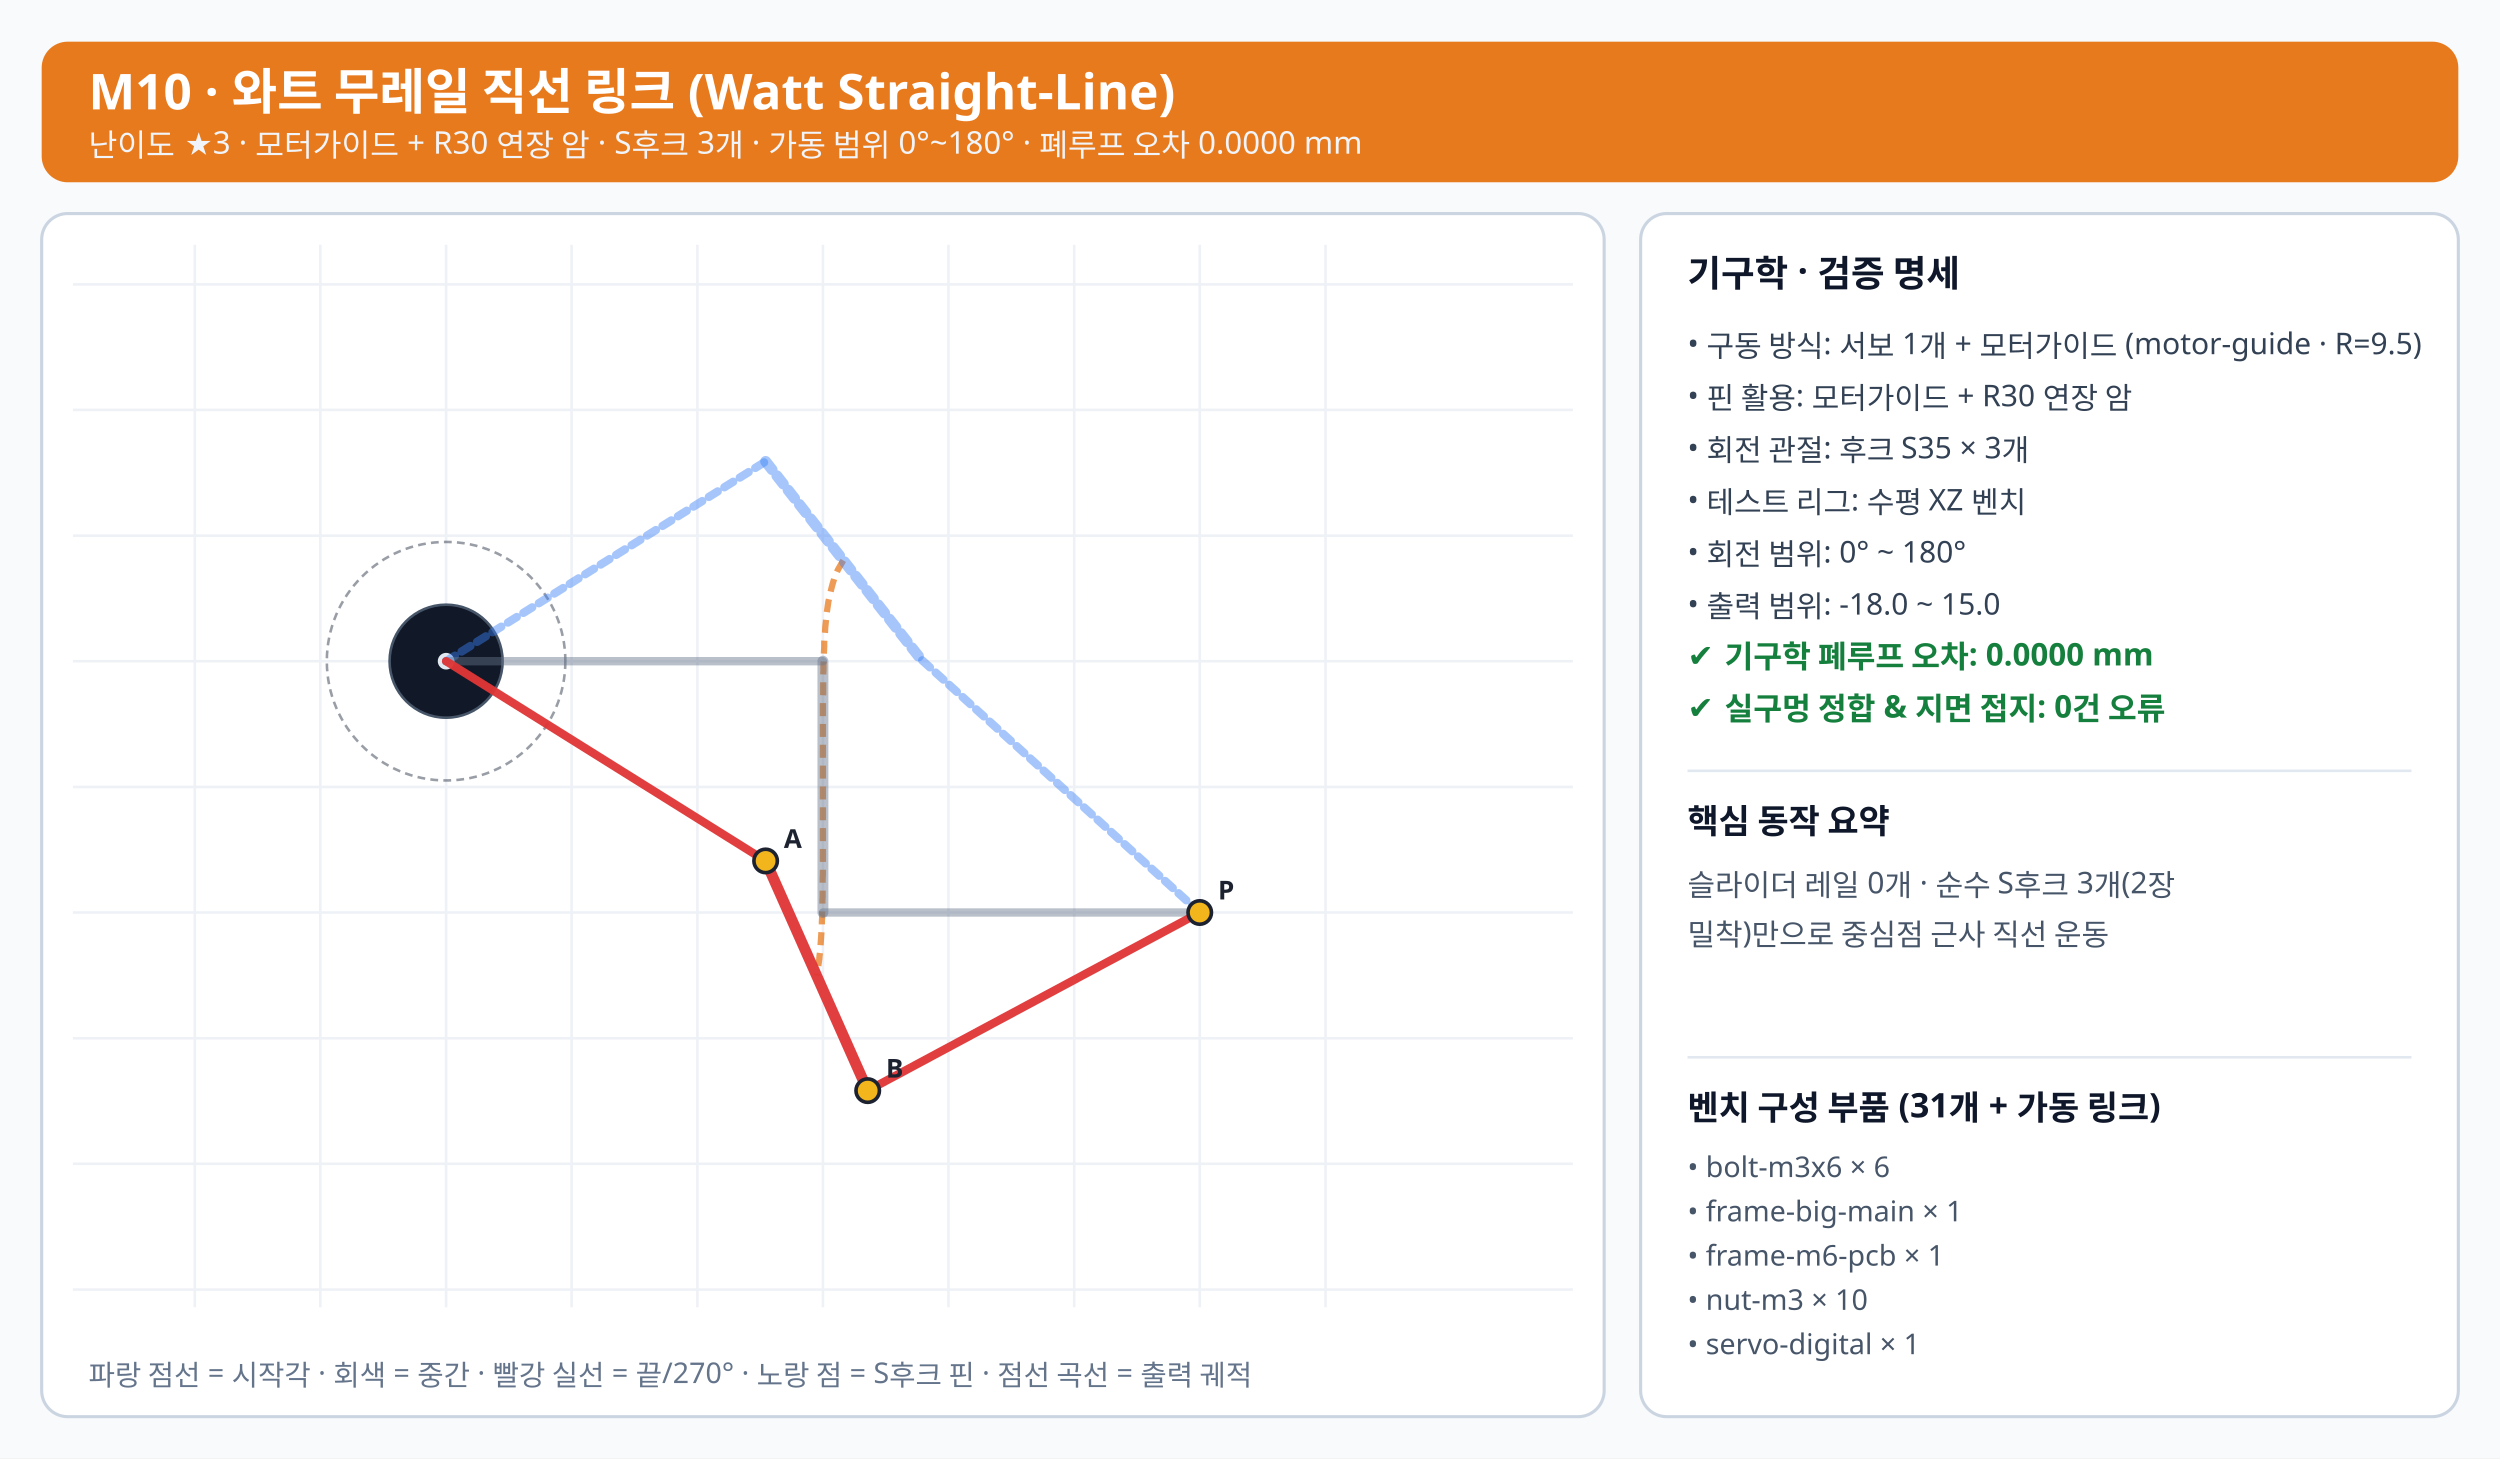
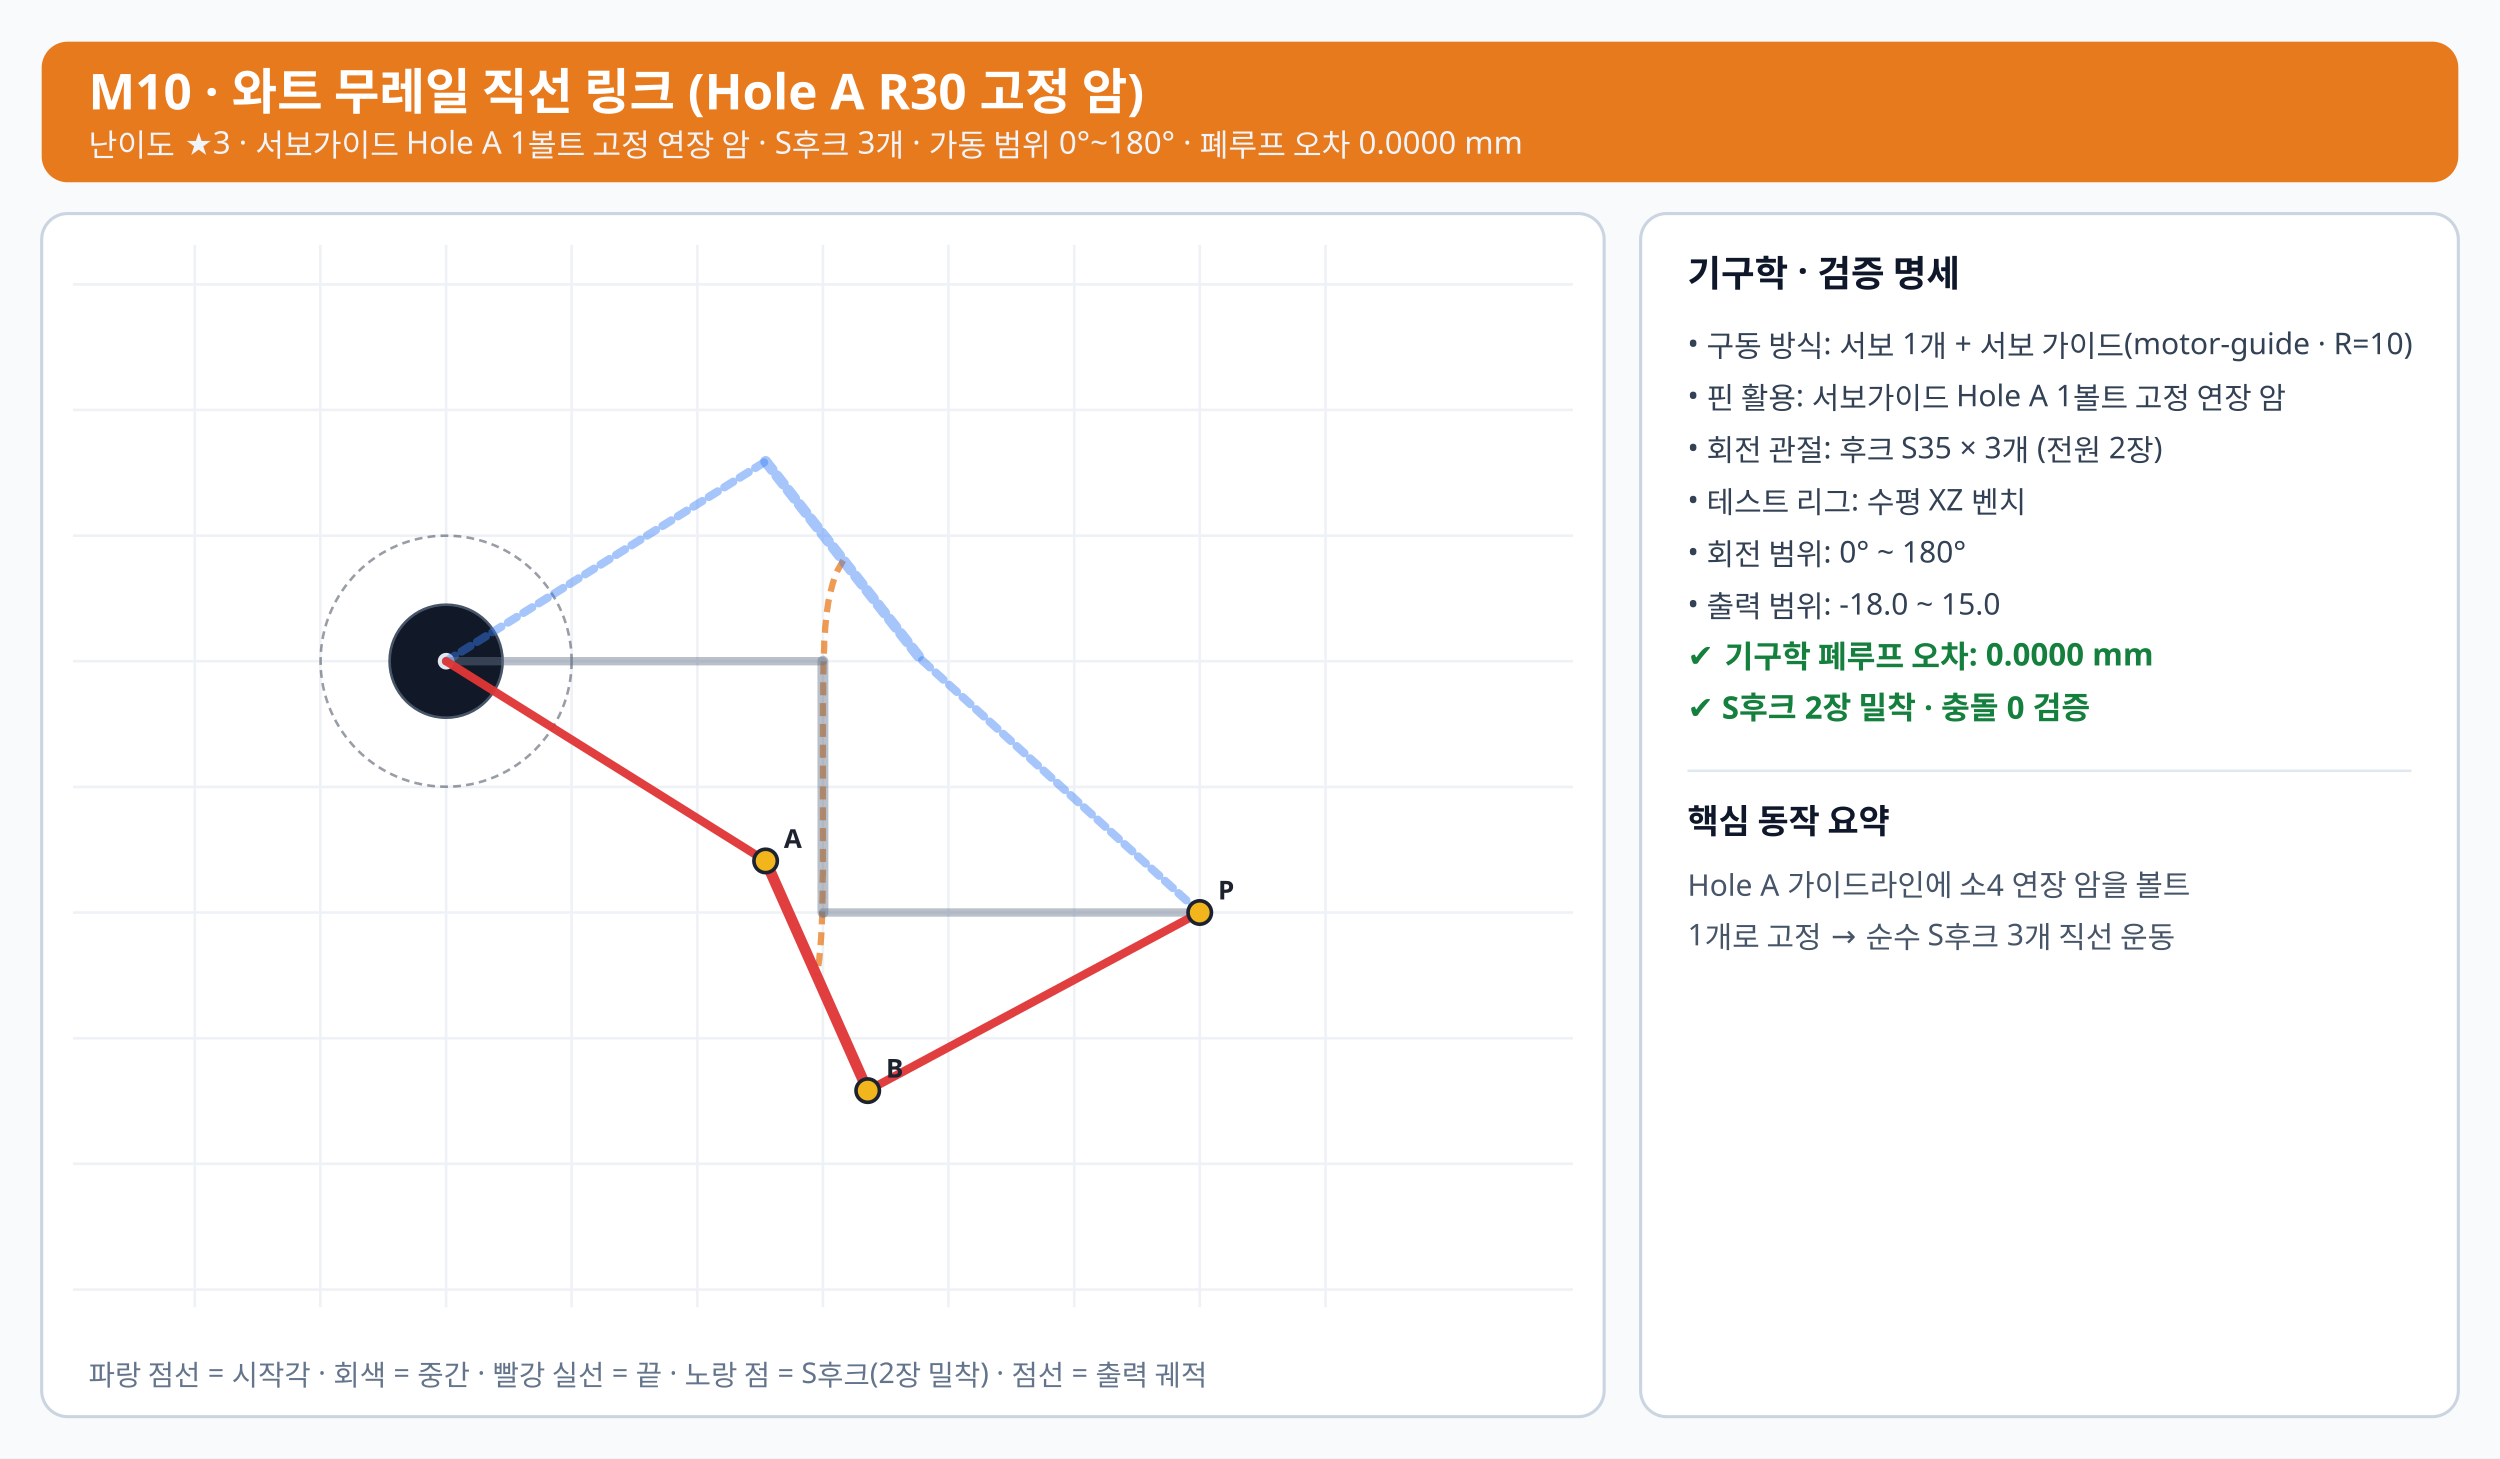
<svg xmlns="http://www.w3.org/2000/svg" viewBox="0 0 960 560" font-family="Pretendard,Apple SD Gothic Neo,sans-serif">
  <rect width="960" height="560" fill="#f8fafc" />
  <rect x="16" y="16" width="928" height="54" rx="10" fill="#e87a1e" />
-   <text x="34" y="42" fill="#fff" font-size="19" font-weight="800">M10 · 와트 무레일 직선 링크 (Watt Straight-Line)</text>
-   <text x="34" y="60" fill="#f1f5f9" font-size="12">난이도 ★3 · 모터가이드 + R30 연장 암 · S후크 3개 · 가동 범위 0°~180° · 폐루프 오차 0.0000 mm</text>
+   <text x="34" y="42" fill="#fff" font-size="19" font-weight="800">M10 · 와트 무레일 직선 링크 (Hole A R30 고정 암)</text>
+   <text x="34" y="60" fill="#f1f5f9" font-size="12">난이도 ★3 · 서보가이드 Hole A 1볼트 고정 연장 암 · S후크 3개 · 가동 범위 0°~180° · 폐루프 오차 0.0000 mm</text>
  <rect x="16" y="82" width="600" height="462" rx="10" fill="#fff" stroke="#cbd5e1" stroke-width="1.2" />
  <line x1="74.8" y1="94" x2="74.8" y2="502" stroke="#eef1f6" stroke-width="1" />
  <line x1="123.0" y1="94" x2="123.0" y2="502" stroke="#eef1f6" stroke-width="1" />
  <line x1="171.3" y1="94" x2="171.3" y2="502" stroke="#eef1f6" stroke-width="1" />
  <line x1="219.5" y1="94" x2="219.5" y2="502" stroke="#eef1f6" stroke-width="1" />
  <line x1="267.8" y1="94" x2="267.8" y2="502" stroke="#eef1f6" stroke-width="1" />
  <line x1="316.0" y1="94" x2="316.0" y2="502" stroke="#eef1f6" stroke-width="1" />
  <line x1="364.2" y1="94" x2="364.2" y2="502" stroke="#eef1f6" stroke-width="1" />
  <line x1="412.5" y1="94" x2="412.5" y2="502" stroke="#eef1f6" stroke-width="1" />
  <line x1="460.7" y1="94" x2="460.7" y2="502" stroke="#eef1f6" stroke-width="1" />
  <line x1="509.0" y1="94" x2="509.0" y2="502" stroke="#eef1f6" stroke-width="1" />
  <line x1="28" y1="109.2" x2="604" y2="109.2" stroke="#eef1f6" stroke-width="1" />
  <line x1="28" y1="157.4" x2="604" y2="157.4" stroke="#eef1f6" stroke-width="1" />
  <line x1="28" y1="205.7" x2="604" y2="205.7" stroke="#eef1f6" stroke-width="1" />
  <line x1="28" y1="253.9" x2="604" y2="253.9" stroke="#eef1f6" stroke-width="1" />
  <line x1="28" y1="302.2" x2="604" y2="302.2" stroke="#eef1f6" stroke-width="1" />
  <line x1="28" y1="350.4" x2="604" y2="350.4" stroke="#eef1f6" stroke-width="1" />
  <line x1="28" y1="398.7" x2="604" y2="398.7" stroke="#eef1f6" stroke-width="1" />
  <line x1="28" y1="446.9" x2="604" y2="446.9" stroke="#eef1f6" stroke-width="1" />
  <line x1="28" y1="495.2" x2="604" y2="495.2" stroke="#eef1f6" stroke-width="1" />
-   <circle cx="171.3" cy="253.9" r="45.8" fill="none" stroke="#1e293b" stroke-width="1" stroke-opacity="0.45" stroke-dasharray="3 2" />
+   <circle cx="171.3" cy="253.9" r="48.2" fill="none" stroke="#1e293b" stroke-width="1" stroke-opacity="0.45" stroke-dasharray="3 2" />
  <circle cx="171.3" cy="253.9" r="21.7" fill="#111827" stroke="#475569" stroke-width="1" />
  <circle cx="171.3" cy="253.9" r="3.2" fill="#e2e8f0" />
  <polyline points="323.8,215.2 321.7,218.9 320.5,221.7 319.7,224.3 319.1,226.6 318.6,228.9 318.1,231.0 317.8,233.1 317.5,235.1 317.3,237.1 317.1,239.0 316.9,240.9 316.8,242.8 316.6,244.7 316.5,246.5 316.5,248.4 316.4,250.2 316.3,252.0 316.3,253.8 316.2,255.6 316.2,257.4 316.1,259.2 316.1,261.0 316.1,262.8 316.1,264.6 316.1,266.4 316.0,268.2 316.0,269.9 316.0,271.7 316.0,273.5 316.0,275.3 316.0,277.1 316.0,278.9 316.0,280.6 316.0,282.4 316.0,284.2 316.0,286.0 316.0,287.8 316.0,289.6 316.0,291.4 316.0,293.2 316.0,295.0 316.0,296.8 316.0,298.6 316.0,300.4 316.0,302.2 316.0,304.0 316.0,305.7 316.0,307.5 316.0,309.3 316.0,311.1 316.0,312.9 316.0,314.7 316.0,316.5 316.0,318.3 316.0,320.1 316.0,321.8 316.0,323.6 316.0,325.4 316.0,327.1 316.0,328.9 316.0,330.6 316.0,332.4 316.0,334.1 316.0,335.8 315.9,337.5 315.9,339.2 315.9,340.9 315.9,342.6 315.9,344.2 315.8,345.9 315.8,347.5 315.8,349.1 315.7,350.7 315.7,352.3 315.6,353.9 315.6,355.4 315.5,356.9 315.4,358.4 315.3,359.9 315.2,361.4 315.1,362.8 315.0,364.2 314.9,365.6 314.7,367.0 314.6,368.3 314.4,369.7 314.2,371.0 314.0,372.2 313.8,373.5 313.6,374.7" fill="none" stroke="#e87a1e" stroke-width="2.4" stroke-opacity="0.75" stroke-dasharray="5 3" />
  <line x1="171.3" y1="253.9" x2="294.0" y2="177.2" stroke="#3b82f6" stroke-width="3.2" stroke-linecap="round" stroke-opacity="0.45" stroke-dasharray="4 3" />
  <line x1="294.0" y1="177.2" x2="353.6" y2="253.1" stroke="#3b82f6" stroke-width="4.2" stroke-linecap="round" stroke-opacity="0.45" stroke-dasharray="4 3" />
  <line x1="460.7" y1="350.4" x2="353.6" y2="253.1" stroke="#3b82f6" stroke-width="3.2" stroke-linecap="round" stroke-opacity="0.45" stroke-dasharray="4 3" />
  <line x1="171.3" y1="253.9" x2="316.0" y2="253.9" stroke="#64748b" stroke-width="3.2" stroke-linecap="round" stroke-opacity="0.45" />
  <line x1="316.0" y1="253.9" x2="316.0" y2="350.4" stroke="#64748b" stroke-width="4.2" stroke-linecap="round" stroke-opacity="0.45" />
  <line x1="460.7" y1="350.4" x2="316.0" y2="350.4" stroke="#64748b" stroke-width="3.2" stroke-linecap="round" stroke-opacity="0.45" />
  <line x1="171.3" y1="253.9" x2="294.0" y2="330.6" stroke="#e03636" stroke-width="3.2" stroke-linecap="round" stroke-opacity="0.95" />
  <line x1="294.0" y1="330.6" x2="333.2" y2="418.8" stroke="#e03636" stroke-width="4.2" stroke-linecap="round" stroke-opacity="0.95" />
  <line x1="460.7" y1="350.4" x2="333.2" y2="418.8" stroke="#e03636" stroke-width="3.2" stroke-linecap="round" stroke-opacity="0.95" />
  <circle cx="294.0" cy="330.6" r="4.5" fill="#f2b51c" stroke="#1d2230" stroke-width="1.4" />
  <text x="301.0" y="325.6" font-size="10" font-weight="700" fill="#1d2230">A</text>
  <circle cx="333.2" cy="418.8" r="4.5" fill="#f2b51c" stroke="#1d2230" stroke-width="1.4" />
  <text x="340.2" y="413.8" font-size="10" font-weight="700" fill="#1d2230">B</text>
  <circle cx="460.7" cy="350.4" r="4.5" fill="#f2b51c" stroke="#1d2230" stroke-width="1.4" />
  <text x="467.7" y="345.4" font-size="10" font-weight="700" fill="#1d2230">P</text>
-   <text x="34" y="532" fill="#64748b" font-size="11">파랑 점선 = 시작각 · 회색 = 중간 · 빨강 실선 = 끝/270° · 노랑 점 = S후크 핀 · 점선 곡선 = 출력 궤적</text>
+   <text x="34" y="532" fill="#64748b" font-size="11">파랑 점선 = 시작각 · 회색 = 중간 · 빨강 실선 = 끝 · 노랑 점 = S후크(2장 밀착) · 점선 = 출력 궤적</text>
  <rect x="630" y="82" width="314" height="462" rx="10" fill="#fff" stroke="#cbd5e1" stroke-width="1.2" />
  <text x="648" y="110" fill="#0f172a" font-size="14" font-weight="800">기구학 · 검증 명세</text>
-   <text x="648" y="136" fill="#334155" font-size="11.5">• 구동 방식: 서보 1개 + 모터가이드 (motor-guide · R=9.5)</text>
-   <text x="648" y="156" fill="#334155" font-size="11.5">• 핀 활용: 모터가이드 + R30 연장 암</text>
-   <text x="648" y="176" fill="#334155" font-size="11.5">• 회전 관절: 후크 S35 × 3개</text>
+   <text x="648" y="136" fill="#334155" font-size="11.5">• 구동 방식: 서보 1개 + 서보 가이드(motor-guide · R=10)</text>
+   <text x="648" y="156" fill="#334155" font-size="11.5">• 핀 활용: 서보가이드 Hole A 1볼트 고정 연장 암</text>
+   <text x="648" y="176" fill="#334155" font-size="11.5">• 회전 관절: 후크 S35 × 3개 (전원 2장)</text>
  <text x="648" y="196" fill="#334155" font-size="11.5">• 테스트 리그: 수평 XZ 벤치</text>
  <text x="648" y="216" fill="#334155" font-size="11.5">• 회전 범위: 0° ~ 180°</text>
  <text x="648" y="236" fill="#334155" font-size="11.5">• 출력 범위: -18.0 ~ 15.0</text>
  <text x="648" y="256" fill="#15803d" font-size="12" font-weight="800">✔ 기구학 폐루프 오차: 0.0000 mm</text>
-   <text x="648" y="276" fill="#15803d" font-size="12" font-weight="800">✔ 실구멍 정합 &amp; 지면 접지: 0건 오류</text>
+   <text x="648" y="276" fill="#15803d" font-size="12" font-weight="800">✔ S후크 2장 밀착 · 충돌 0 검증</text>
  <line x1="648" y1="296" x2="926" y2="296" stroke="#e2e8f0" />
  <text x="648" y="320" fill="#0f172a" font-size="13" font-weight="800">핵심 동작 요약</text>
-   <text x="648" y="344" fill="#475569" font-size="11.5">슬라이더 레일 0개 · 순수 S후크 3개(2장 </text>
-   <text x="648" y="363" fill="#475569" font-size="11.5">밀착)만으로 중심점 근사 직선 운동</text>
-   <line x1="648" y1="406" x2="926" y2="406" stroke="#e2e8f0" />
-   <text x="648" y="430" fill="#0f172a" font-size="13" font-weight="800">벤치 구성 부품 (31개 + 가동 링크)</text>
-   <text x="648" y="452" fill="#475569" font-size="11">• bolt-m3x6 × 6</text>
-   <text x="648" y="469" fill="#475569" font-size="11">• frame-big-main × 1</text>
-   <text x="648" y="486" fill="#475569" font-size="11">• frame-m6-pcb × 1</text>
-   <text x="648" y="503" fill="#475569" font-size="11">• nut-m3 × 10</text>
-   <text x="648" y="520" fill="#475569" font-size="11">• servo-digital × 1</text>
+   <text x="648" y="344" fill="#475569" font-size="11.5">Hole A 가이드라인에 소4 연장 암을 볼트 </text>
+   <text x="648" y="363" fill="#475569" font-size="11.5">1개로 고정 → 순수 S후크 3개 직선 운동</text>
</svg>
